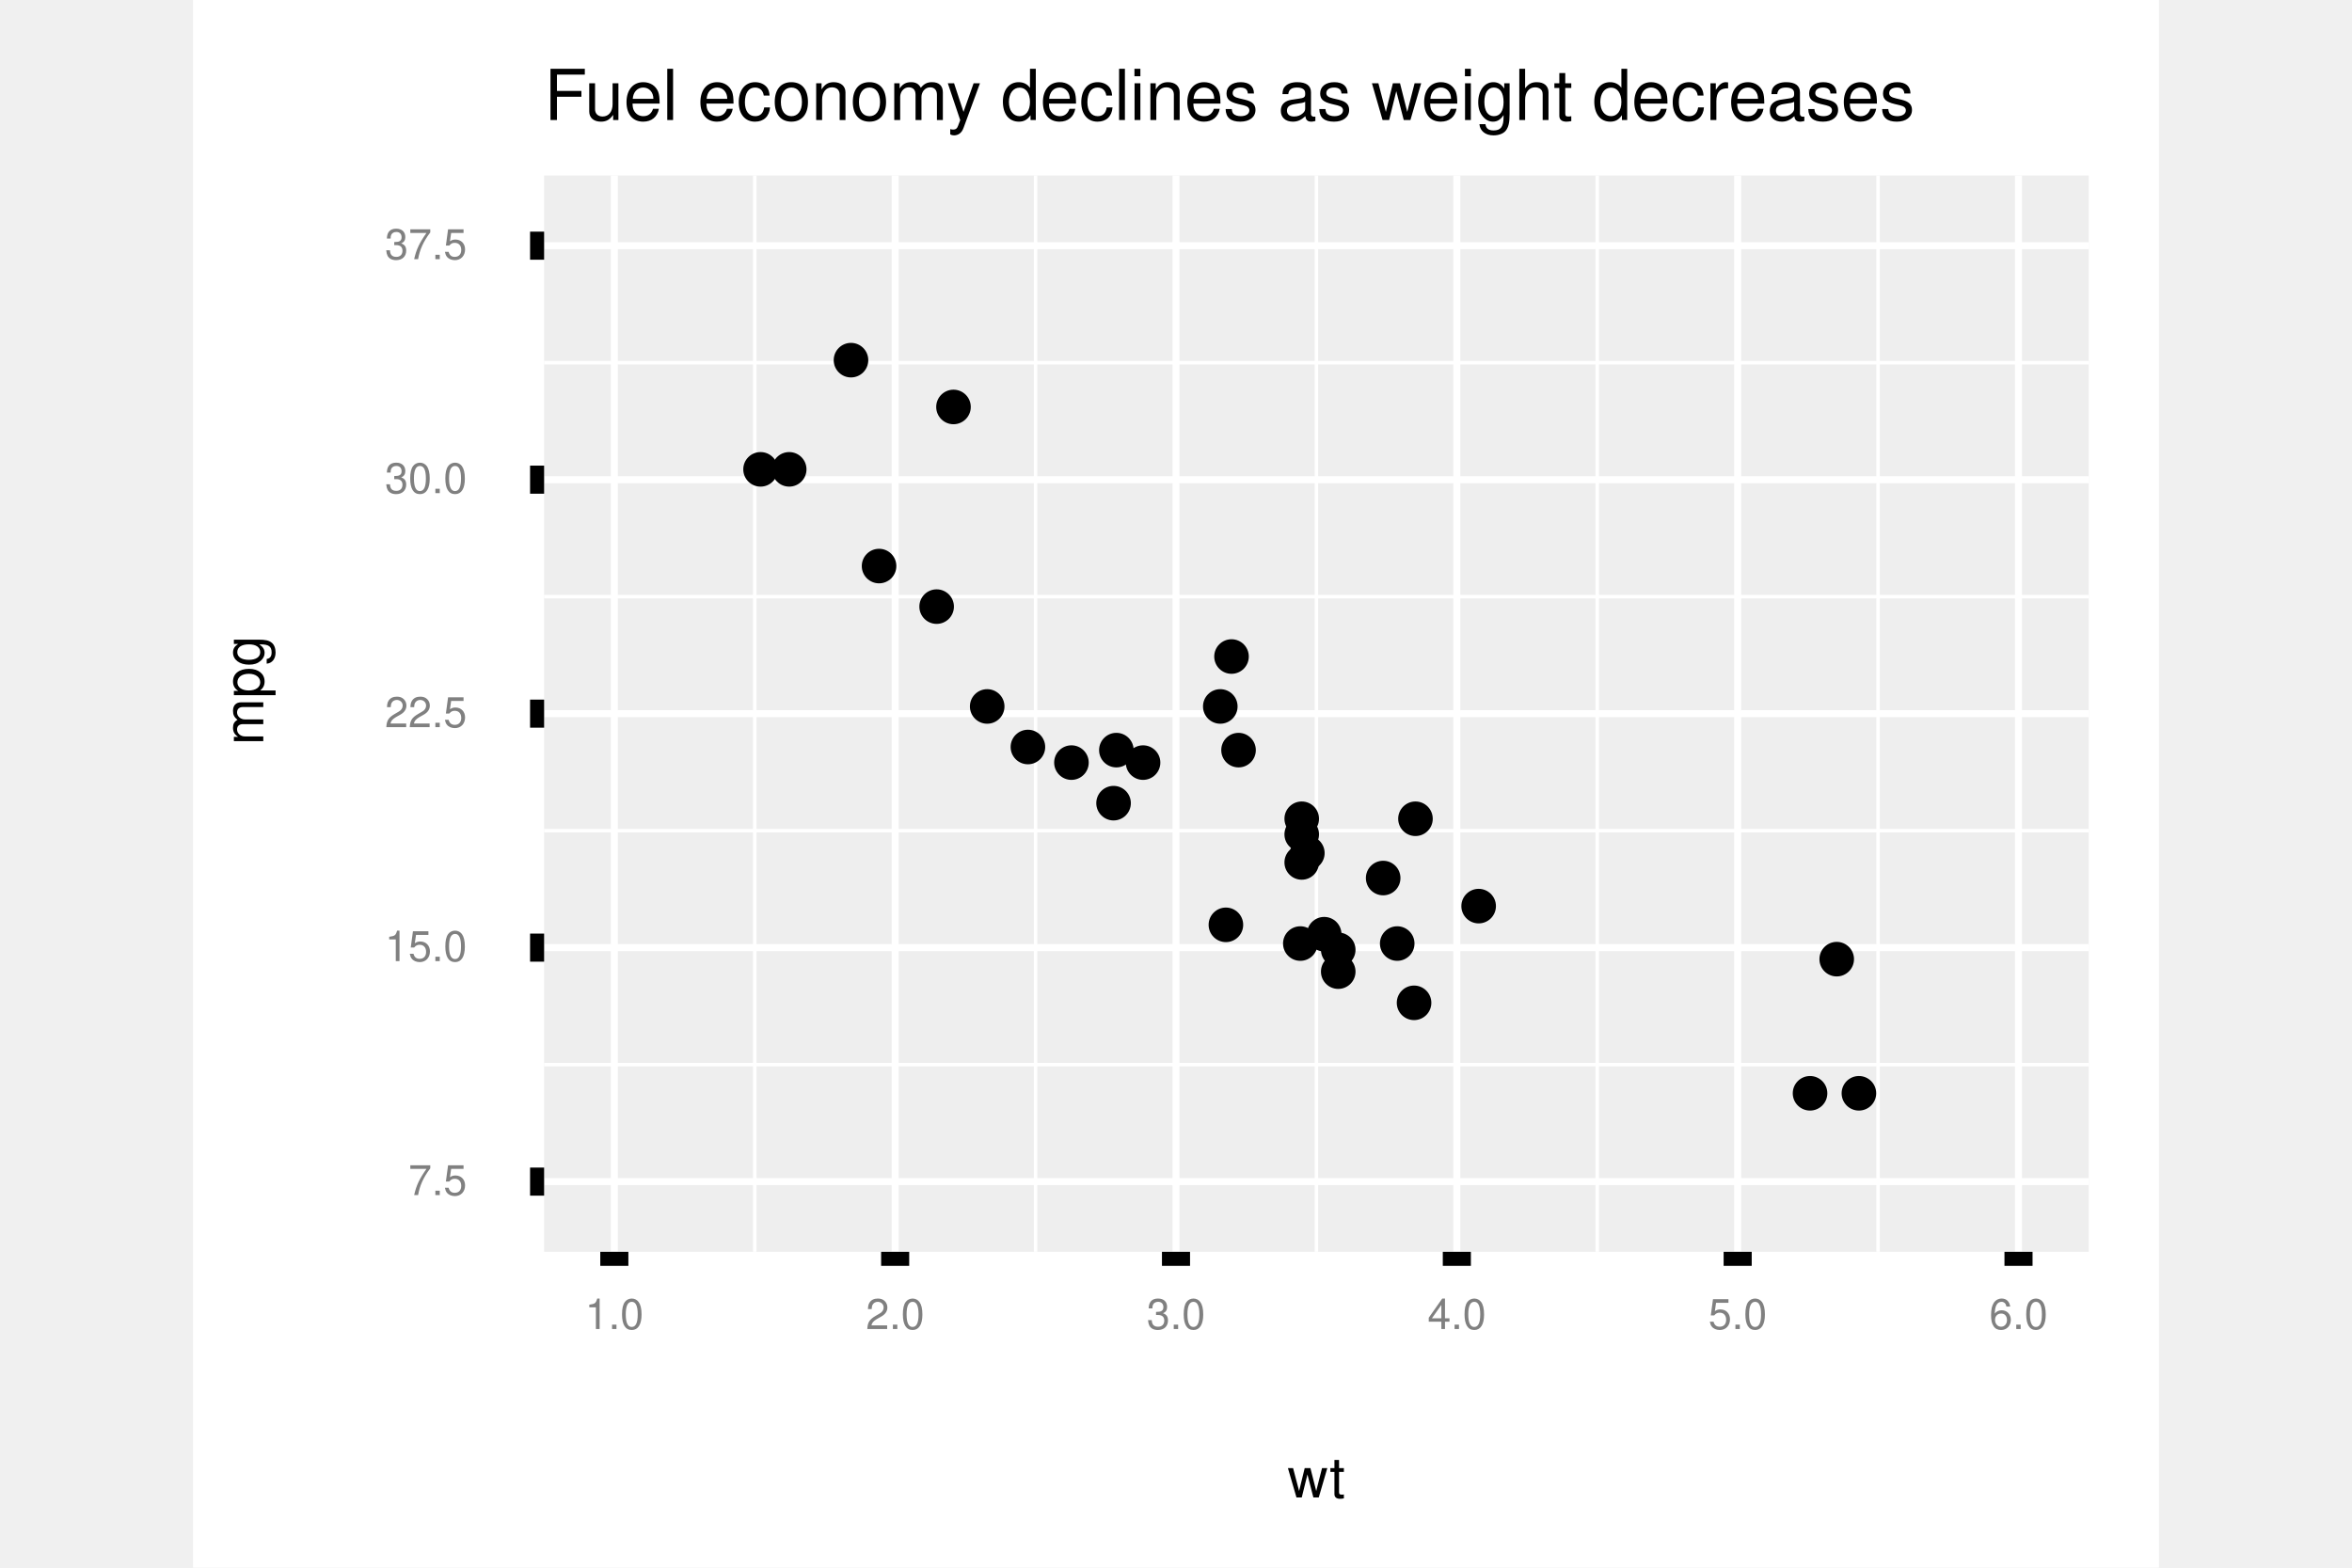
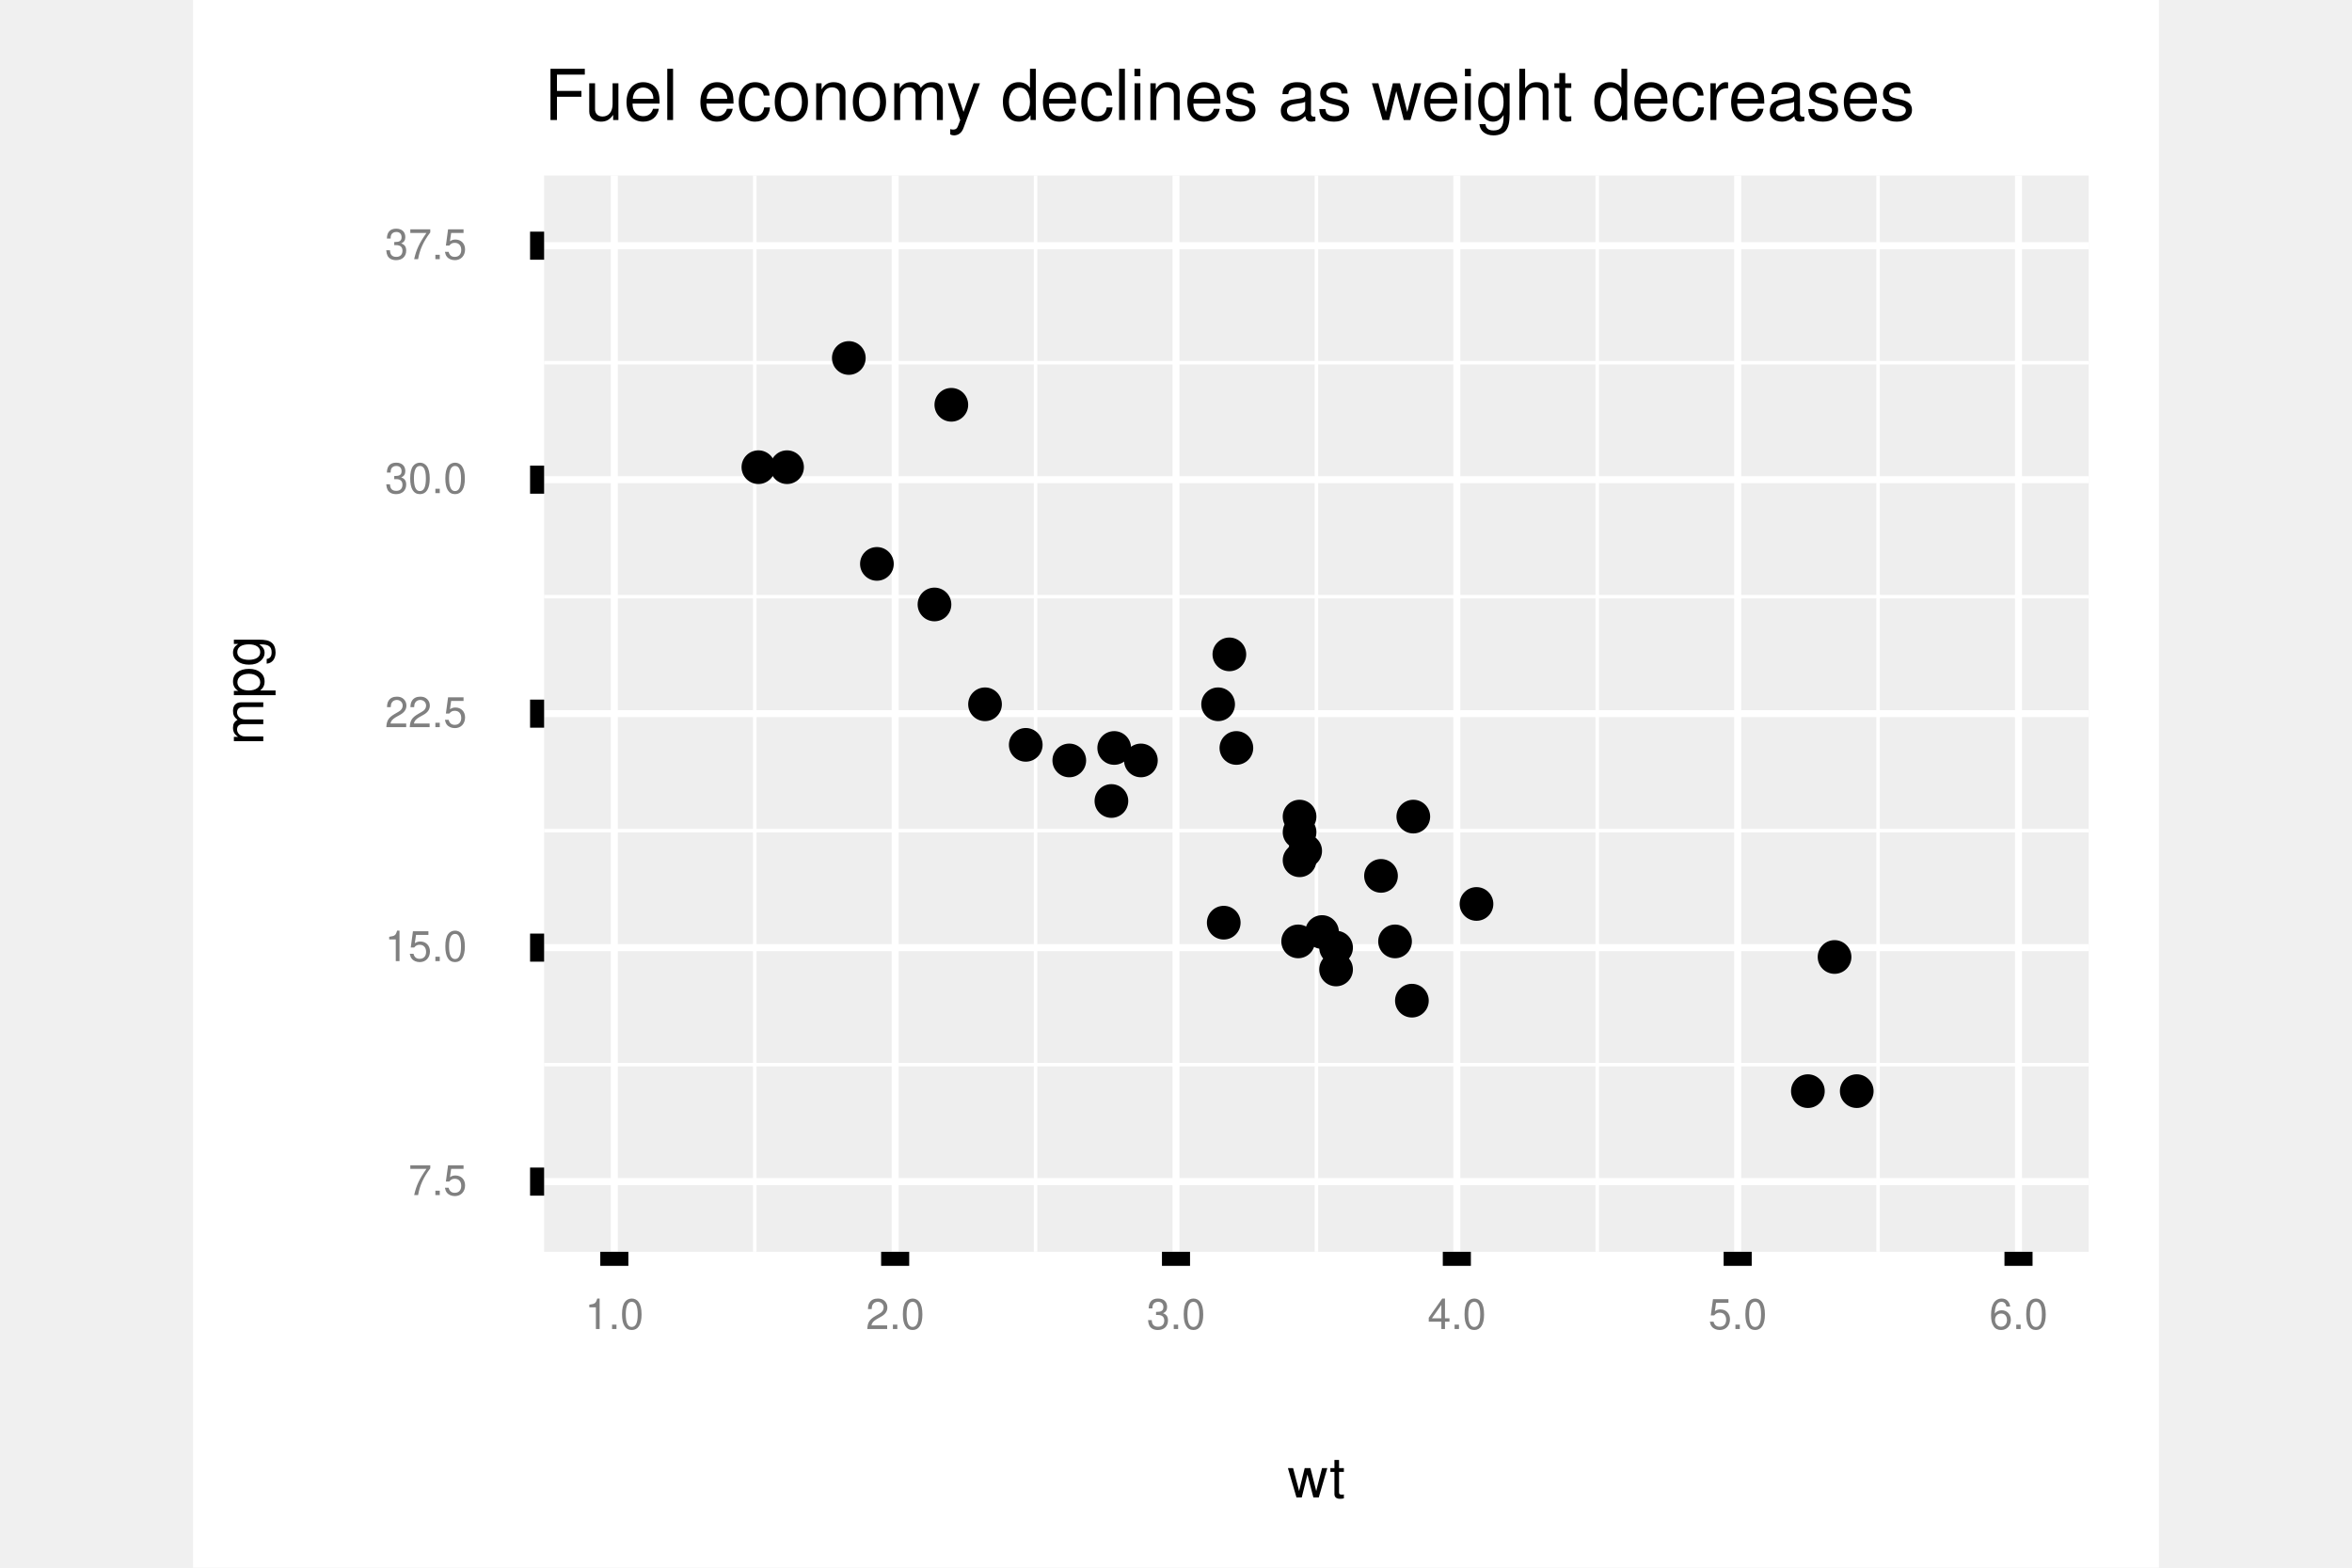
- <svg xmlns="http://www.w3.org/2000/svg" id="gg-738" viewBox="0 0 280 223.333" height="550" width="825.0">
-   <style type="text/css">#gg-738 .gg-axis-text {fill: #808080;font-size: 6px;} #gg-738 .gg-axis-text-x {} #gg-738 .gg-axis-ticks {stroke: #000000;stroke-width: 4;} #gg-738 .gg-axis-title {fill: #000000;font-size: 8px;} #gg-738 .gg-legend-key {stroke: #EEEEEE;fill: #EEEEEE;stroke-width: 0.5;} #gg-738 .gg-legend-text {fill: #000000;font-size: 6px;} #gg-738 .gg-legend-title {fill: #000000;font-size: 8px;} #gg-738 .gg-panel-background {fill: #EEEEEE;} #gg-738 .gg-panel-border {} #gg-738 .gg-panel-grid {stroke: #FFFFFF;} #gg-738 .gg-panel-grid-major {stroke-width: 1;} #gg-738 .gg-panel-grid-minor {stroke-width: 0.5;} #gg-738 .gg-plot-background {fill: #FFFFFF;} #gg-738 .gg-plot-title {font-size: 10px;} #gg-738 .gg-text {font-family: Helvetica, Arial, sans-serif;} </style>
+ <svg xmlns="http://www.w3.org/2000/svg" id="gg-1922" viewBox="0 0 280 223.333" height="550" width="825.0">
+   <style type="text/css">#gg-1922 .gg-axis-text {fill: #808080;font-size: 6px;} #gg-1922 .gg-axis-text-x {} #gg-1922 .gg-axis-ticks {stroke: #000000;stroke-width: 4;} #gg-1922 .gg-axis-title {fill: #000000;font-size: 8px;} #gg-1922 .gg-legend-key {stroke: #EEEEEE;fill: #EEEEEE;stroke-width: 0.5;} #gg-1922 .gg-legend-text {fill: #000000;font-size: 6px;} #gg-1922 .gg-legend-title {fill: #000000;font-size: 8px;} #gg-1922 .gg-panel-background {fill: #EEEEEE;} #gg-1922 .gg-panel-border {} #gg-1922 .gg-panel-grid {stroke: #FFFFFF;} #gg-1922 .gg-panel-grid-major {stroke-width: 1;} #gg-1922 .gg-panel-grid-minor {stroke-width: 0.5;} #gg-1922 .gg-plot-background {fill: #FFFFFF;} #gg-1922 .gg-plot-title {font-size: 10px;} #gg-1922 .gg-text {font-family: Helvetica, Arial, sans-serif;} </style>
  <rect class="gg-plot-background" width="100%" height="100%" />
  <g transform="translate(50, 25)">
    <rect x="0" y="0" height="153.333" width="220" class="gg-panel-background gg-panel-border" />
    <g opacity="1" transform="translate(0, 153.3333)">
      <line x2="220" class="gg-axis-line gg-axis-line-x" />
    </g>
    <g transform="translate(10,153.3333)" font-size="10" text-anchor="middle">
      <g opacity="1" transform="translate(200.0,0)">
        <text y="11" class="gg-text gg-axis-text gg-axis-text-x" text-anchor="middle">6.0</text>
      </g>
      <g opacity="1" transform="translate(160.0,0)">
        <text y="11" class="gg-text gg-axis-text gg-axis-text-x" text-anchor="middle">5.0</text>
      </g>
      <g opacity="1" transform="translate(120.0,0)">
        <text y="11" class="gg-text gg-axis-text gg-axis-text-x" text-anchor="middle">4.0</text>
      </g>
      <g opacity="1" transform="translate(80.0,0)">
        <text y="11" class="gg-text gg-axis-text gg-axis-text-x" text-anchor="middle">3.0</text>
      </g>
      <g opacity="1" transform="translate(40.0,0)">
        <text y="11" class="gg-text gg-axis-text gg-axis-text-x" text-anchor="middle">2.0</text>
      </g>
      <g opacity="1" transform="translate(0.0,0)">
        <text y="11" class="gg-text gg-axis-text gg-axis-text-x" text-anchor="middle">1.0</text>
      </g>
      <g opacity="1" transform="translate(200.0,0)">
        <line y2="-153.333" class="gg-panel-grid gg-panel-grid-major" />
      </g>
      <g opacity="1" transform="translate(160.0,0)">
        <line y2="-153.333" class="gg-panel-grid gg-panel-grid-major" />
      </g>
      <g opacity="1" transform="translate(120.0,0)">
        <line y2="-153.333" class="gg-panel-grid gg-panel-grid-major" />
      </g>
      <g opacity="1" transform="translate(80.0,0)">
        <line y2="-153.333" class="gg-panel-grid gg-panel-grid-major" />
      </g>
      <g opacity="1" transform="translate(40.0,0)">
        <line y2="-153.333" class="gg-panel-grid gg-panel-grid-major" />
      </g>
      <g opacity="1" transform="translate(0.0,0)">
        <line y2="-153.333" class="gg-panel-grid gg-panel-grid-major" />
      </g>
      <g opacity="1" transform="translate(160.0,0)">
        <line y2="-153.333" class="gg-panel-grid gg-panel-grid-minor" transform="translate(20.0, 0)" />
      </g>
      <g opacity="1" transform="translate(120.0,0)">
        <line y2="-153.333" class="gg-panel-grid gg-panel-grid-minor" transform="translate(20.0, 0)" />
      </g>
      <g opacity="1" transform="translate(80.0,0)">
        <line y2="-153.333" class="gg-panel-grid gg-panel-grid-minor" transform="translate(20.0, 0)" />
      </g>
      <g opacity="1" transform="translate(40.0,0)">
        <line y2="-153.333" class="gg-panel-grid gg-panel-grid-minor" transform="translate(20.0, 0)" />
      </g>
      <g opacity="1" transform="translate(0.0,0)">
        <line y2="-153.333" class="gg-panel-grid gg-panel-grid-minor" transform="translate(20.0, 0)" />
      </g>
    </g>
    <g transform="translate(10,153.3333)" font-size="10" text-anchor="middle">
      <g opacity="1" transform="translate(200.0,0)">
        <line y2="2" class="gg-axis-ticks gg-axis-ticks-x" />
      </g>
      <g opacity="1" transform="translate(160.0,0)">
        <line y2="2" class="gg-axis-ticks gg-axis-ticks-x" />
      </g>
      <g opacity="1" transform="translate(120.0,0)">
        <line y2="2" class="gg-axis-ticks gg-axis-ticks-x" />
      </g>
      <g opacity="1" transform="translate(80.0,0)">
        <line y2="2" class="gg-axis-ticks gg-axis-ticks-x" />
      </g>
      <g opacity="1" transform="translate(40.0,0)">
        <line y2="2" class="gg-axis-ticks gg-axis-ticks-x" />
      </g>
      <g opacity="1" transform="translate(0.0,0)">
        <line y2="2" class="gg-axis-ticks gg-axis-ticks-x" />
      </g>
    </g>
    <text x="110.0" y="188.333" class="gg-text gg-axis-title" text-anchor="middle">wt</text>
    <g transform="translate(0, 0)">
      <line y2="153.333" class="gg-axis-line gg-axis-line-y" />
    </g>
    <g transform="translate(0, 0)" font-size="10" text-anchor="end">
      <g opacity="1" transform="translate(0,10.0)">
        <text x="-11" dy="0.32em" class="gg-text gg-axis-text gg-axis-text-y">37.5</text>
      </g>
      <g opacity="1" transform="translate(0,43.33333)">
        <text x="-11" dy="0.32em" class="gg-text gg-axis-text gg-axis-text-y">30.0</text>
      </g>
      <g opacity="1" transform="translate(0,76.66667)">
        <text x="-11" dy="0.32em" class="gg-text gg-axis-text gg-axis-text-y">22.5</text>
      </g>
      <g opacity="1" transform="translate(0,110.0)">
        <text x="-11" dy="0.32em" class="gg-text gg-axis-text gg-axis-text-y">15.0</text>
      </g>
      <g opacity="1" transform="translate(0,143.3333)">
        <text x="-11" dy="0.32em" class="gg-text gg-axis-text gg-axis-text-y">7.5</text>
      </g>
      <g opacity="1" transform="translate(0,10.0)">
        <line x2="220" class="gg-panel-grid gg-panel-grid-major" />
      </g>
      <g opacity="1" transform="translate(0,43.33333)">
        <line x2="220" class="gg-panel-grid gg-panel-grid-major" />
      </g>
      <g opacity="1" transform="translate(0,76.66667)">
        <line x2="220" class="gg-panel-grid gg-panel-grid-major" />
      </g>
      <g opacity="1" transform="translate(0,110.0)">
        <line x2="220" class="gg-panel-grid gg-panel-grid-major" />
      </g>
      <g opacity="1" transform="translate(0,143.3333)">
        <line x2="220" class="gg-panel-grid gg-panel-grid-major" />
      </g>
      <g opacity="1" transform="translate(0,43.33333)">
        <line x2="220" class="gg-panel-grid gg-panel-grid-minor" transform="translate(0, -16.66667)" />
      </g>
      <g opacity="1" transform="translate(0,76.66667)">
        <line x2="220" class="gg-panel-grid gg-panel-grid-minor" transform="translate(0, -16.66667)" />
      </g>
      <g opacity="1" transform="translate(0,110.0)">
        <line x2="220" class="gg-panel-grid gg-panel-grid-minor" transform="translate(0, -16.66667)" />
      </g>
      <g opacity="1" transform="translate(0,143.3333)">
        <line x2="220" class="gg-panel-grid gg-panel-grid-minor" transform="translate(0, -16.66667)" />
      </g>
    </g>
    <g transform="translate(0, 0)" font-size="10" text-anchor="end">
      <g opacity="1" transform="translate(0,10.0)">
        <line x2="-2" class="gg-axis-ticks gg-axis-ticks-y" />
      </g>
      <g opacity="1" transform="translate(0,43.33333)">
        <line x2="-2" class="gg-axis-ticks gg-axis-ticks-y" />
      </g>
      <g opacity="1" transform="translate(0,76.66667)">
        <line x2="-2" class="gg-axis-ticks gg-axis-ticks-y" />
      </g>
      <g opacity="1" transform="translate(0,110.0)">
        <line x2="-2" class="gg-axis-ticks gg-axis-ticks-y" />
      </g>
      <g opacity="1" transform="translate(0,143.3333)">
        <line x2="-2" class="gg-axis-ticks gg-axis-ticks-y" />
      </g>
    </g>
    <text x="-73.333" y="-40" class="gg-text gg-axis-title" text-anchor="middle" transform="rotate(-90)">mpg</text>
-     <svg viewBox="-1 -1 11 11" x="71.415" y="79.948" height="6.77" width="6.77">
-       <circle cx="5" cy="5" r="4" fill-opacity="1" fill="black" />
-     </svg>
-     <svg viewBox="-1 -1 11 11" x="81.615" y="79.948" height="6.77" width="6.77">
-       <circle cx="5" cy="5" r="4" fill-opacity="1" fill="black" />
-     </svg>
-     <svg viewBox="-1 -1 11 11" x="59.415" y="71.948" height="6.77" width="6.77">
-       <circle cx="5" cy="5" r="4" fill-opacity="1" fill="black" />
-     </svg>
-     <svg viewBox="-1 -1 11 11" x="95.215" y="78.17" height="6.77" width="6.77">
-       <circle cx="5" cy="5" r="4" fill-opacity="1" fill="black" />
-     </svg>
-     <svg viewBox="-1 -1 11 11" x="104.215" y="90.17" height="6.77" width="6.77">
-       <circle cx="5" cy="5" r="4" fill-opacity="1" fill="black" />
-     </svg>
-     <svg viewBox="-1 -1 11 11" x="105.015" y="92.837" height="6.77" width="6.77">
-       <circle cx="5" cy="5" r="4" fill-opacity="1" fill="black" />
-     </svg>
-     <svg viewBox="-1 -1 11 11" x="109.415" y="109.726" height="6.77" width="6.77">
-       <circle cx="5" cy="5" r="4" fill-opacity="1" fill="black" />
-     </svg>
-     <svg viewBox="-1 -1 11 11" x="94.215" y="64.837" height="6.77" width="6.77">
-       <circle cx="5" cy="5" r="4" fill-opacity="1" fill="black" />
-     </svg>
-     <svg viewBox="-1 -1 11 11" x="92.615" y="71.948" height="6.77" width="6.77">
-       <circle cx="5" cy="5" r="4" fill-opacity="1" fill="black" />
-     </svg>
-     <svg viewBox="-1 -1 11 11" x="104.215" y="87.948" height="6.77" width="6.77">
-       <circle cx="5" cy="5" r="4" fill-opacity="1" fill="black" />
-     </svg>
-     <svg viewBox="-1 -1 11 11" x="104.215" y="94.17" height="6.77" width="6.77">
-       <circle cx="5" cy="5" r="4" fill-opacity="1" fill="black" />
-     </svg>
-     <svg viewBox="-1 -1 11 11" x="129.415" y="100.393" height="6.77" width="6.77">
-       <circle cx="5" cy="5" r="4" fill-opacity="1" fill="black" />
-     </svg>
-     <svg viewBox="-1 -1 11 11" x="115.815" y="96.393" height="6.77" width="6.77">
-       <circle cx="5" cy="5" r="4" fill-opacity="1" fill="black" />
-     </svg>
-     <svg viewBox="-1 -1 11 11" x="117.815" y="105.726" height="6.77" width="6.77">
-       <circle cx="5" cy="5" r="4" fill-opacity="1" fill="black" />
-     </svg>
-     <svg viewBox="-1 -1 11 11" x="176.615" y="127.059" height="6.77" width="6.77">
-       <circle cx="5" cy="5" r="4" fill-opacity="1" fill="black" />
-     </svg>
-     <svg viewBox="-1 -1 11 11" x="183.575" y="127.059" height="6.77" width="6.77">
-       <circle cx="5" cy="5" r="4" fill-opacity="1" fill="black" />
-     </svg>
-     <svg viewBox="-1 -1 11 11" x="180.415" y="107.948" height="6.77" width="6.77">
-       <circle cx="5" cy="5" r="4" fill-opacity="1" fill="black" />
-     </svg>
-     <svg viewBox="-1 -1 11 11" x="54.615" y="29.282" height="6.77" width="6.77">
-       <circle cx="5" cy="5" r="4" fill-opacity="1" fill="black" />
-     </svg>
-     <svg viewBox="-1 -1 11 11" x="31.215" y="38.17" height="6.77" width="6.77">
-       <circle cx="5" cy="5" r="4" fill-opacity="1" fill="black" />
-     </svg>
-     <svg viewBox="-1 -1 11 11" x="40.015" y="22.615" height="6.77" width="6.77">
-       <circle cx="5" cy="5" r="4" fill-opacity="1" fill="black" />
-     </svg>
-     <svg viewBox="-1 -1 11 11" x="65.215" y="77.726" height="6.77" width="6.77">
-       <circle cx="5" cy="5" r="4" fill-opacity="1" fill="black" />
-     </svg>
-     <svg viewBox="-1 -1 11 11" x="107.415" y="104.393" height="6.77" width="6.77">
-       <circle cx="5" cy="5" r="4" fill-opacity="1" fill="black" />
-     </svg>
-     <svg viewBox="-1 -1 11 11" x="104.015" y="105.726" height="6.77" width="6.77">
-       <circle cx="5" cy="5" r="4" fill-opacity="1" fill="black" />
-     </svg>
-     <svg viewBox="-1 -1 11 11" x="120.215" y="114.17" height="6.77" width="6.77">
-       <circle cx="5" cy="5" r="4" fill-opacity="1" fill="black" />
-     </svg>
-     <svg viewBox="-1 -1 11 11" x="120.415" y="87.948" height="6.77" width="6.77">
-       <circle cx="5" cy="5" r="4" fill-opacity="1" fill="black" />
-     </svg>
-     <svg viewBox="-1 -1 11 11" x="44.015" y="51.948" height="6.77" width="6.77">
-       <circle cx="5" cy="5" r="4" fill-opacity="1" fill="black" />
-     </svg>
-     <svg viewBox="-1 -1 11 11" x="52.215" y="57.726" height="6.77" width="6.77">
-       <circle cx="5" cy="5" r="4" fill-opacity="1" fill="black" />
-     </svg>
-     <svg viewBox="-1 -1 11 11" x="27.135" y="38.17" height="6.77" width="6.77">
-       <circle cx="5" cy="5" r="4" fill-opacity="1" fill="black" />
-     </svg>
-     <svg viewBox="-1 -1 11 11" x="93.415" y="103.059" height="6.77" width="6.77">
-       <circle cx="5" cy="5" r="4" fill-opacity="1" fill="black" />
-     </svg>
-     <svg viewBox="-1 -1 11 11" x="77.415" y="85.726" height="6.77" width="6.77">
-       <circle cx="5" cy="5" r="4" fill-opacity="1" fill="black" />
-     </svg>
-     <svg viewBox="-1 -1 11 11" x="109.415" y="106.615" height="6.77" width="6.77">
-       <circle cx="5" cy="5" r="4" fill-opacity="1" fill="black" />
-     </svg>
-     <svg viewBox="-1 -1 11 11" x="77.815" y="78.17" height="6.77" width="6.77">
+     <svg viewBox="0 0 10 10" x="71.8" y="80.333" height="6.0" width="6.0">
+       <circle cx="5" cy="5" r="4" fill-opacity="1" fill="black" />
+     </svg>
+     <svg viewBox="0 0 10 10" x="82.0" y="80.333" height="6.0" width="6.0">
+       <circle cx="5" cy="5" r="4" fill-opacity="1" fill="black" />
+     </svg>
+     <svg viewBox="0 0 10 10" x="59.8" y="72.333" height="6.0" width="6.0">
+       <circle cx="5" cy="5" r="4" fill-opacity="1" fill="black" />
+     </svg>
+     <svg viewBox="0 0 10 10" x="95.6" y="78.556" height="6.0" width="6.0">
+       <circle cx="5" cy="5" r="4" fill-opacity="1" fill="black" />
+     </svg>
+     <svg viewBox="0 0 10 10" x="104.6" y="90.556" height="6.0" width="6.0">
+       <circle cx="5" cy="5" r="4" fill-opacity="1" fill="black" />
+     </svg>
+     <svg viewBox="0 0 10 10" x="105.4" y="93.222" height="6.0" width="6.0">
+       <circle cx="5" cy="5" r="4" fill-opacity="1" fill="black" />
+     </svg>
+     <svg viewBox="0 0 10 10" x="109.8" y="110.111" height="6.0" width="6.0">
+       <circle cx="5" cy="5" r="4" fill-opacity="1" fill="black" />
+     </svg>
+     <svg viewBox="0 0 10 10" x="94.6" y="65.222" height="6.0" width="6.0">
+       <circle cx="5" cy="5" r="4" fill-opacity="1" fill="black" />
+     </svg>
+     <svg viewBox="0 0 10 10" x="93.0" y="72.333" height="6.0" width="6.0">
+       <circle cx="5" cy="5" r="4" fill-opacity="1" fill="black" />
+     </svg>
+     <svg viewBox="0 0 10 10" x="104.6" y="88.333" height="6.0" width="6.0">
+       <circle cx="5" cy="5" r="4" fill-opacity="1" fill="black" />
+     </svg>
+     <svg viewBox="0 0 10 10" x="104.6" y="94.556" height="6.0" width="6.0">
+       <circle cx="5" cy="5" r="4" fill-opacity="1" fill="black" />
+     </svg>
+     <svg viewBox="0 0 10 10" x="129.8" y="100.778" height="6.0" width="6.0">
+       <circle cx="5" cy="5" r="4" fill-opacity="1" fill="black" />
+     </svg>
+     <svg viewBox="0 0 10 10" x="116.2" y="96.778" height="6.0" width="6.0">
+       <circle cx="5" cy="5" r="4" fill-opacity="1" fill="black" />
+     </svg>
+     <svg viewBox="0 0 10 10" x="118.2" y="106.111" height="6.0" width="6.0">
+       <circle cx="5" cy="5" r="4" fill-opacity="1" fill="black" />
+     </svg>
+     <svg viewBox="0 0 10 10" x="177.0" y="127.444" height="6.0" width="6.0">
+       <circle cx="5" cy="5" r="4" fill-opacity="1" fill="black" />
+     </svg>
+     <svg viewBox="0 0 10 10" x="183.96" y="127.444" height="6.0" width="6.0">
+       <circle cx="5" cy="5" r="4" fill-opacity="1" fill="black" />
+     </svg>
+     <svg viewBox="0 0 10 10" x="180.8" y="108.333" height="6.0" width="6.0">
+       <circle cx="5" cy="5" r="4" fill-opacity="1" fill="black" />
+     </svg>
+     <svg viewBox="0 0 10 10" x="55" y="29.667" height="6.0" width="6.0">
+       <circle cx="5" cy="5" r="4" fill-opacity="1" fill="black" />
+     </svg>
+     <svg viewBox="0 0 10 10" x="31.6" y="38.556" height="6.0" width="6.0">
+       <circle cx="5" cy="5" r="4" fill-opacity="1" fill="black" />
+     </svg>
+     <svg viewBox="0 0 10 10" x="40.4" y="23.0" height="6.0" width="6.0">
+       <circle cx="5" cy="5" r="4" fill-opacity="1" fill="black" />
+     </svg>
+     <svg viewBox="0 0 10 10" x="65.6" y="78.111" height="6.0" width="6.0">
+       <circle cx="5" cy="5" r="4" fill-opacity="1" fill="black" />
+     </svg>
+     <svg viewBox="0 0 10 10" x="107.8" y="104.778" height="6.0" width="6.0">
+       <circle cx="5" cy="5" r="4" fill-opacity="1" fill="black" />
+     </svg>
+     <svg viewBox="0 0 10 10" x="104.4" y="106.111" height="6.0" width="6.0">
+       <circle cx="5" cy="5" r="4" fill-opacity="1" fill="black" />
+     </svg>
+     <svg viewBox="0 0 10 10" x="120.6" y="114.556" height="6.0" width="6.0">
+       <circle cx="5" cy="5" r="4" fill-opacity="1" fill="black" />
+     </svg>
+     <svg viewBox="0 0 10 10" x="120.8" y="88.333" height="6.0" width="6.0">
+       <circle cx="5" cy="5" r="4" fill-opacity="1" fill="black" />
+     </svg>
+     <svg viewBox="0 0 10 10" x="44.4" y="52.333" height="6.0" width="6.0">
+       <circle cx="5" cy="5" r="4" fill-opacity="1" fill="black" />
+     </svg>
+     <svg viewBox="0 0 10 10" x="52.6" y="58.111" height="6.0" width="6.0">
+       <circle cx="5" cy="5" r="4" fill-opacity="1" fill="black" />
+     </svg>
+     <svg viewBox="0 0 10 10" x="27.52" y="38.556" height="6.0" width="6.0">
+       <circle cx="5" cy="5" r="4" fill-opacity="1" fill="black" />
+     </svg>
+     <svg viewBox="0 0 10 10" x="93.8" y="103.444" height="6.0" width="6.0">
+       <circle cx="5" cy="5" r="4" fill-opacity="1" fill="black" />
+     </svg>
+     <svg viewBox="0 0 10 10" x="77.8" y="86.111" height="6.0" width="6.0">
+       <circle cx="5" cy="5" r="4" fill-opacity="1" fill="black" />
+     </svg>
+     <svg viewBox="0 0 10 10" x="109.8" y="107.0" height="6.0" width="6.0">
+       <circle cx="5" cy="5" r="4" fill-opacity="1" fill="black" />
+     </svg>
+     <svg viewBox="0 0 10 10" x="78.2" y="78.556" height="6.0" width="6.0">
      <circle cx="5" cy="5" r="4" fill-opacity="1" fill="black" />
    </svg>
  </g>
  <g transform="translate(50, 0)">
    <text x="0" y="10" dy="0.71em" dx="0" class="gg-text gg-plot-title">Fuel economy declines as weight decreases</text>
  </g>
</svg>
